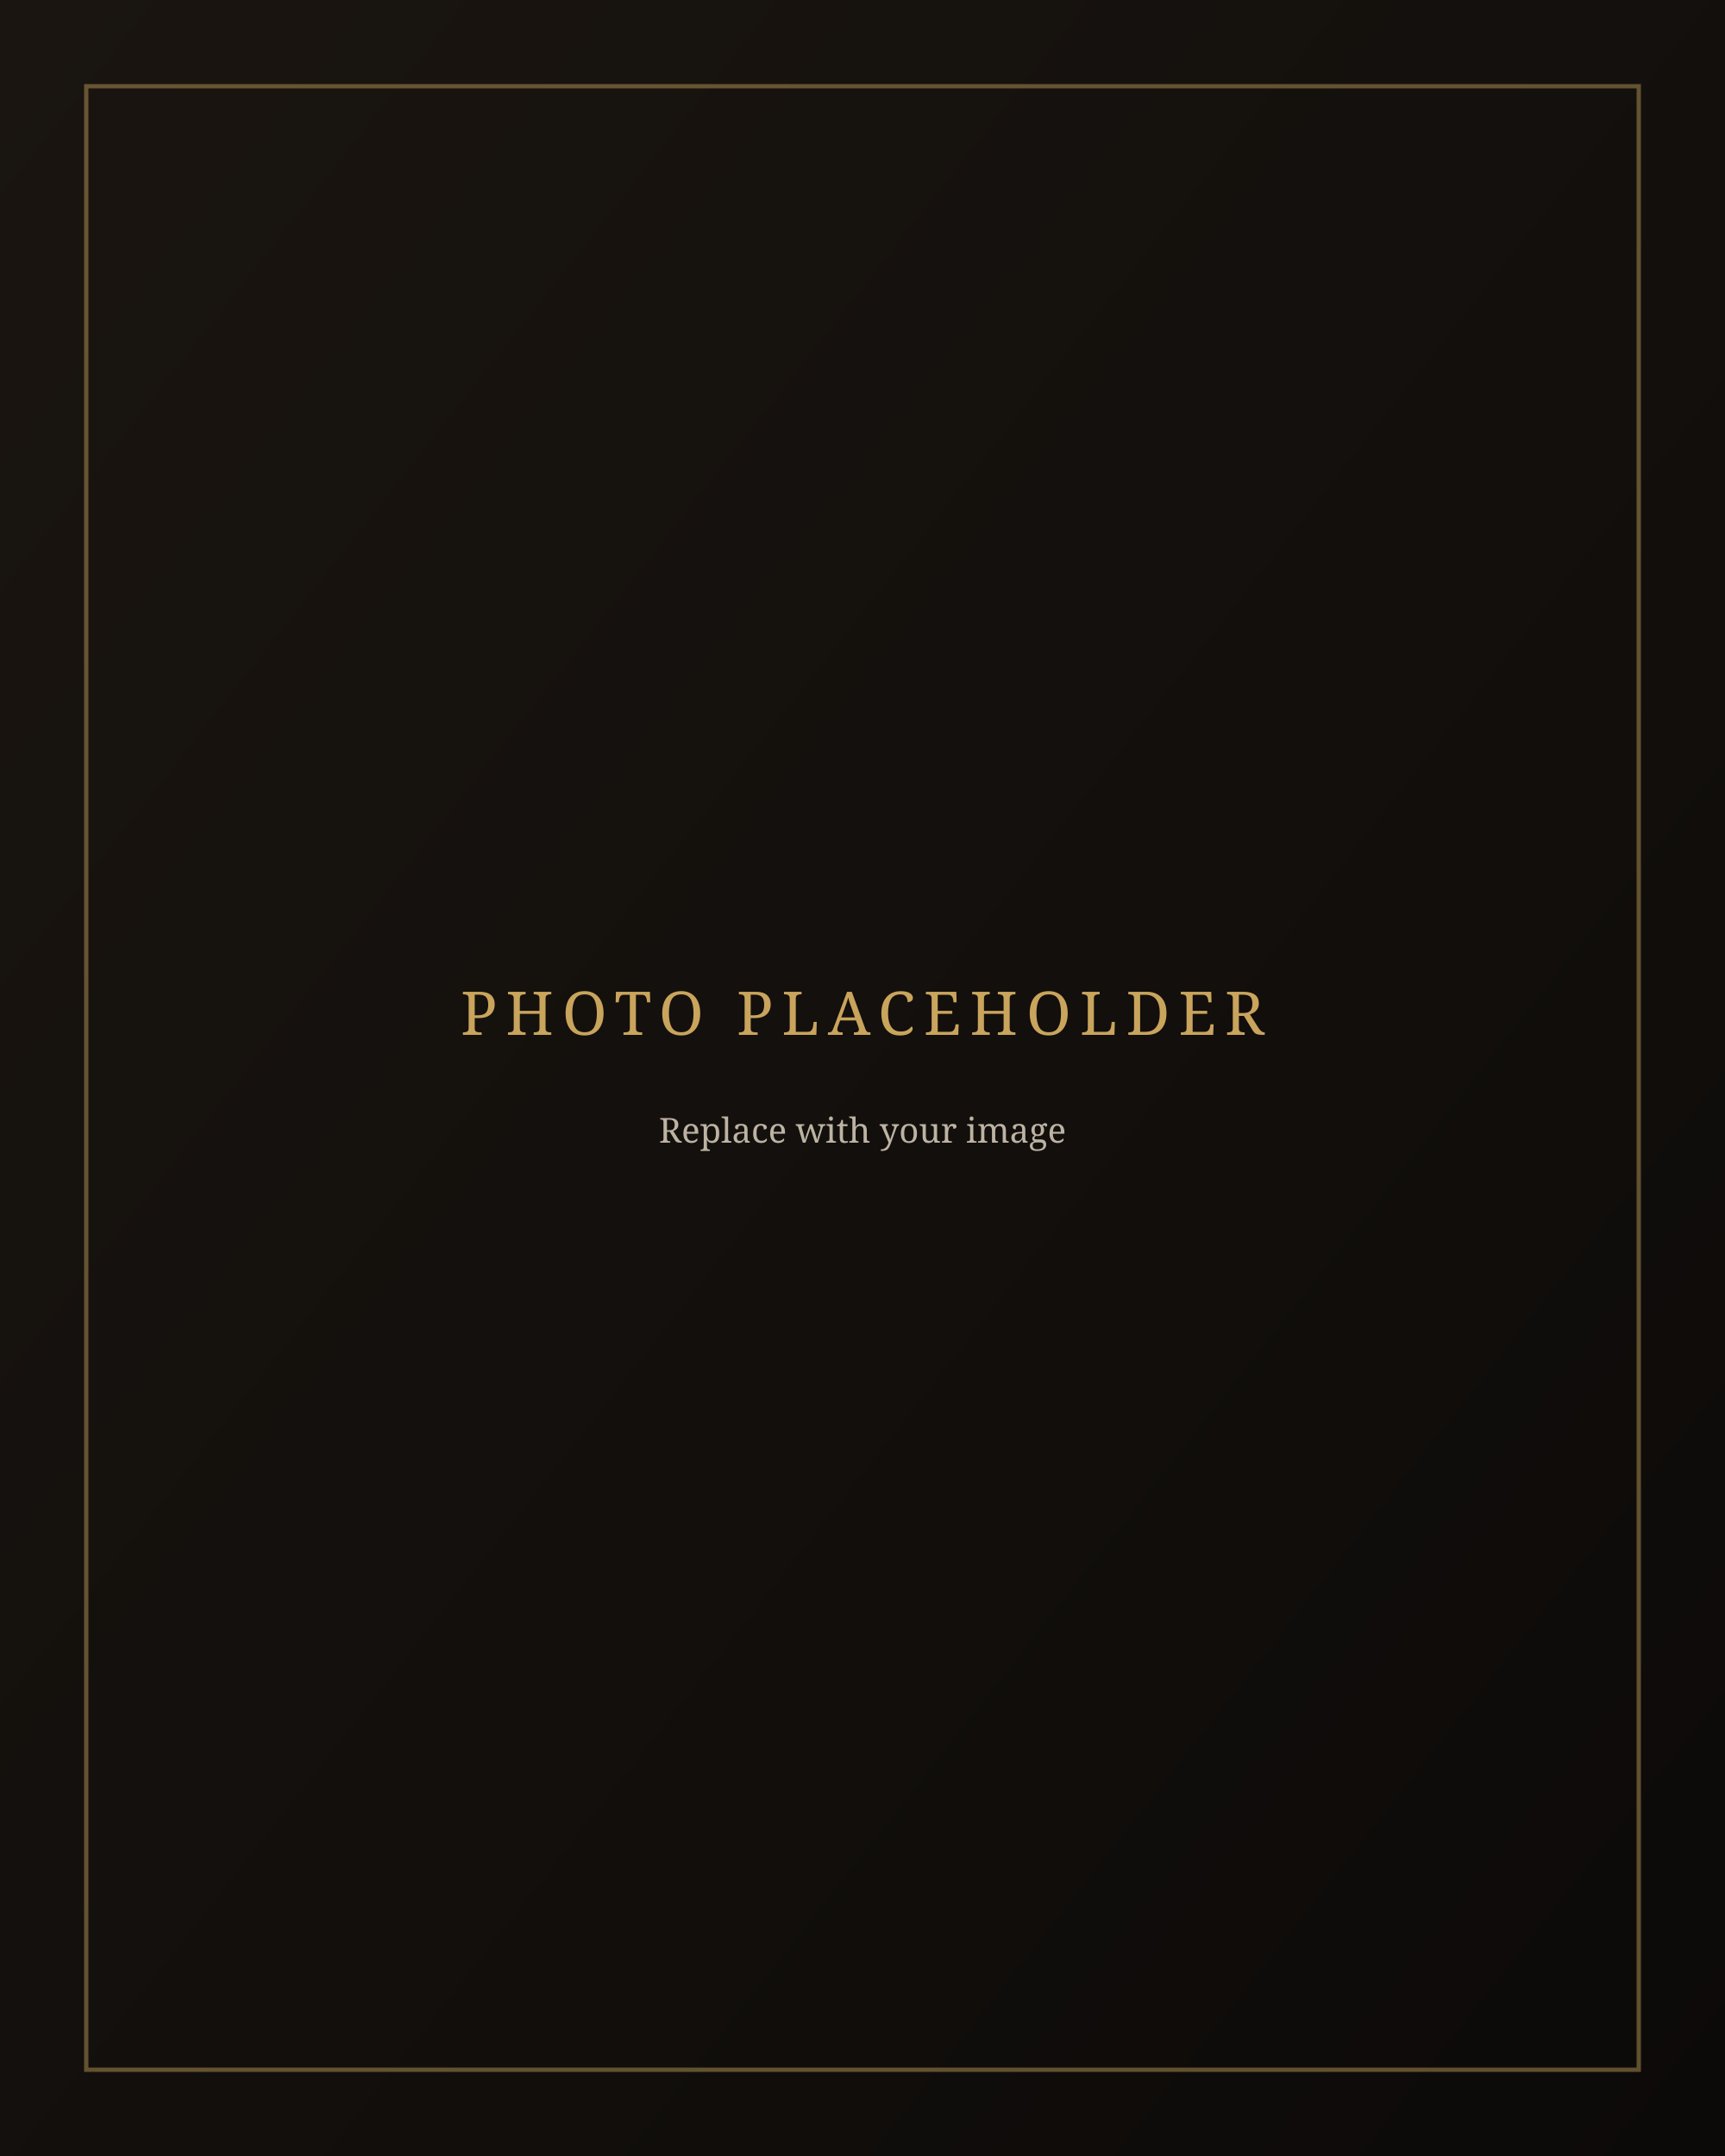
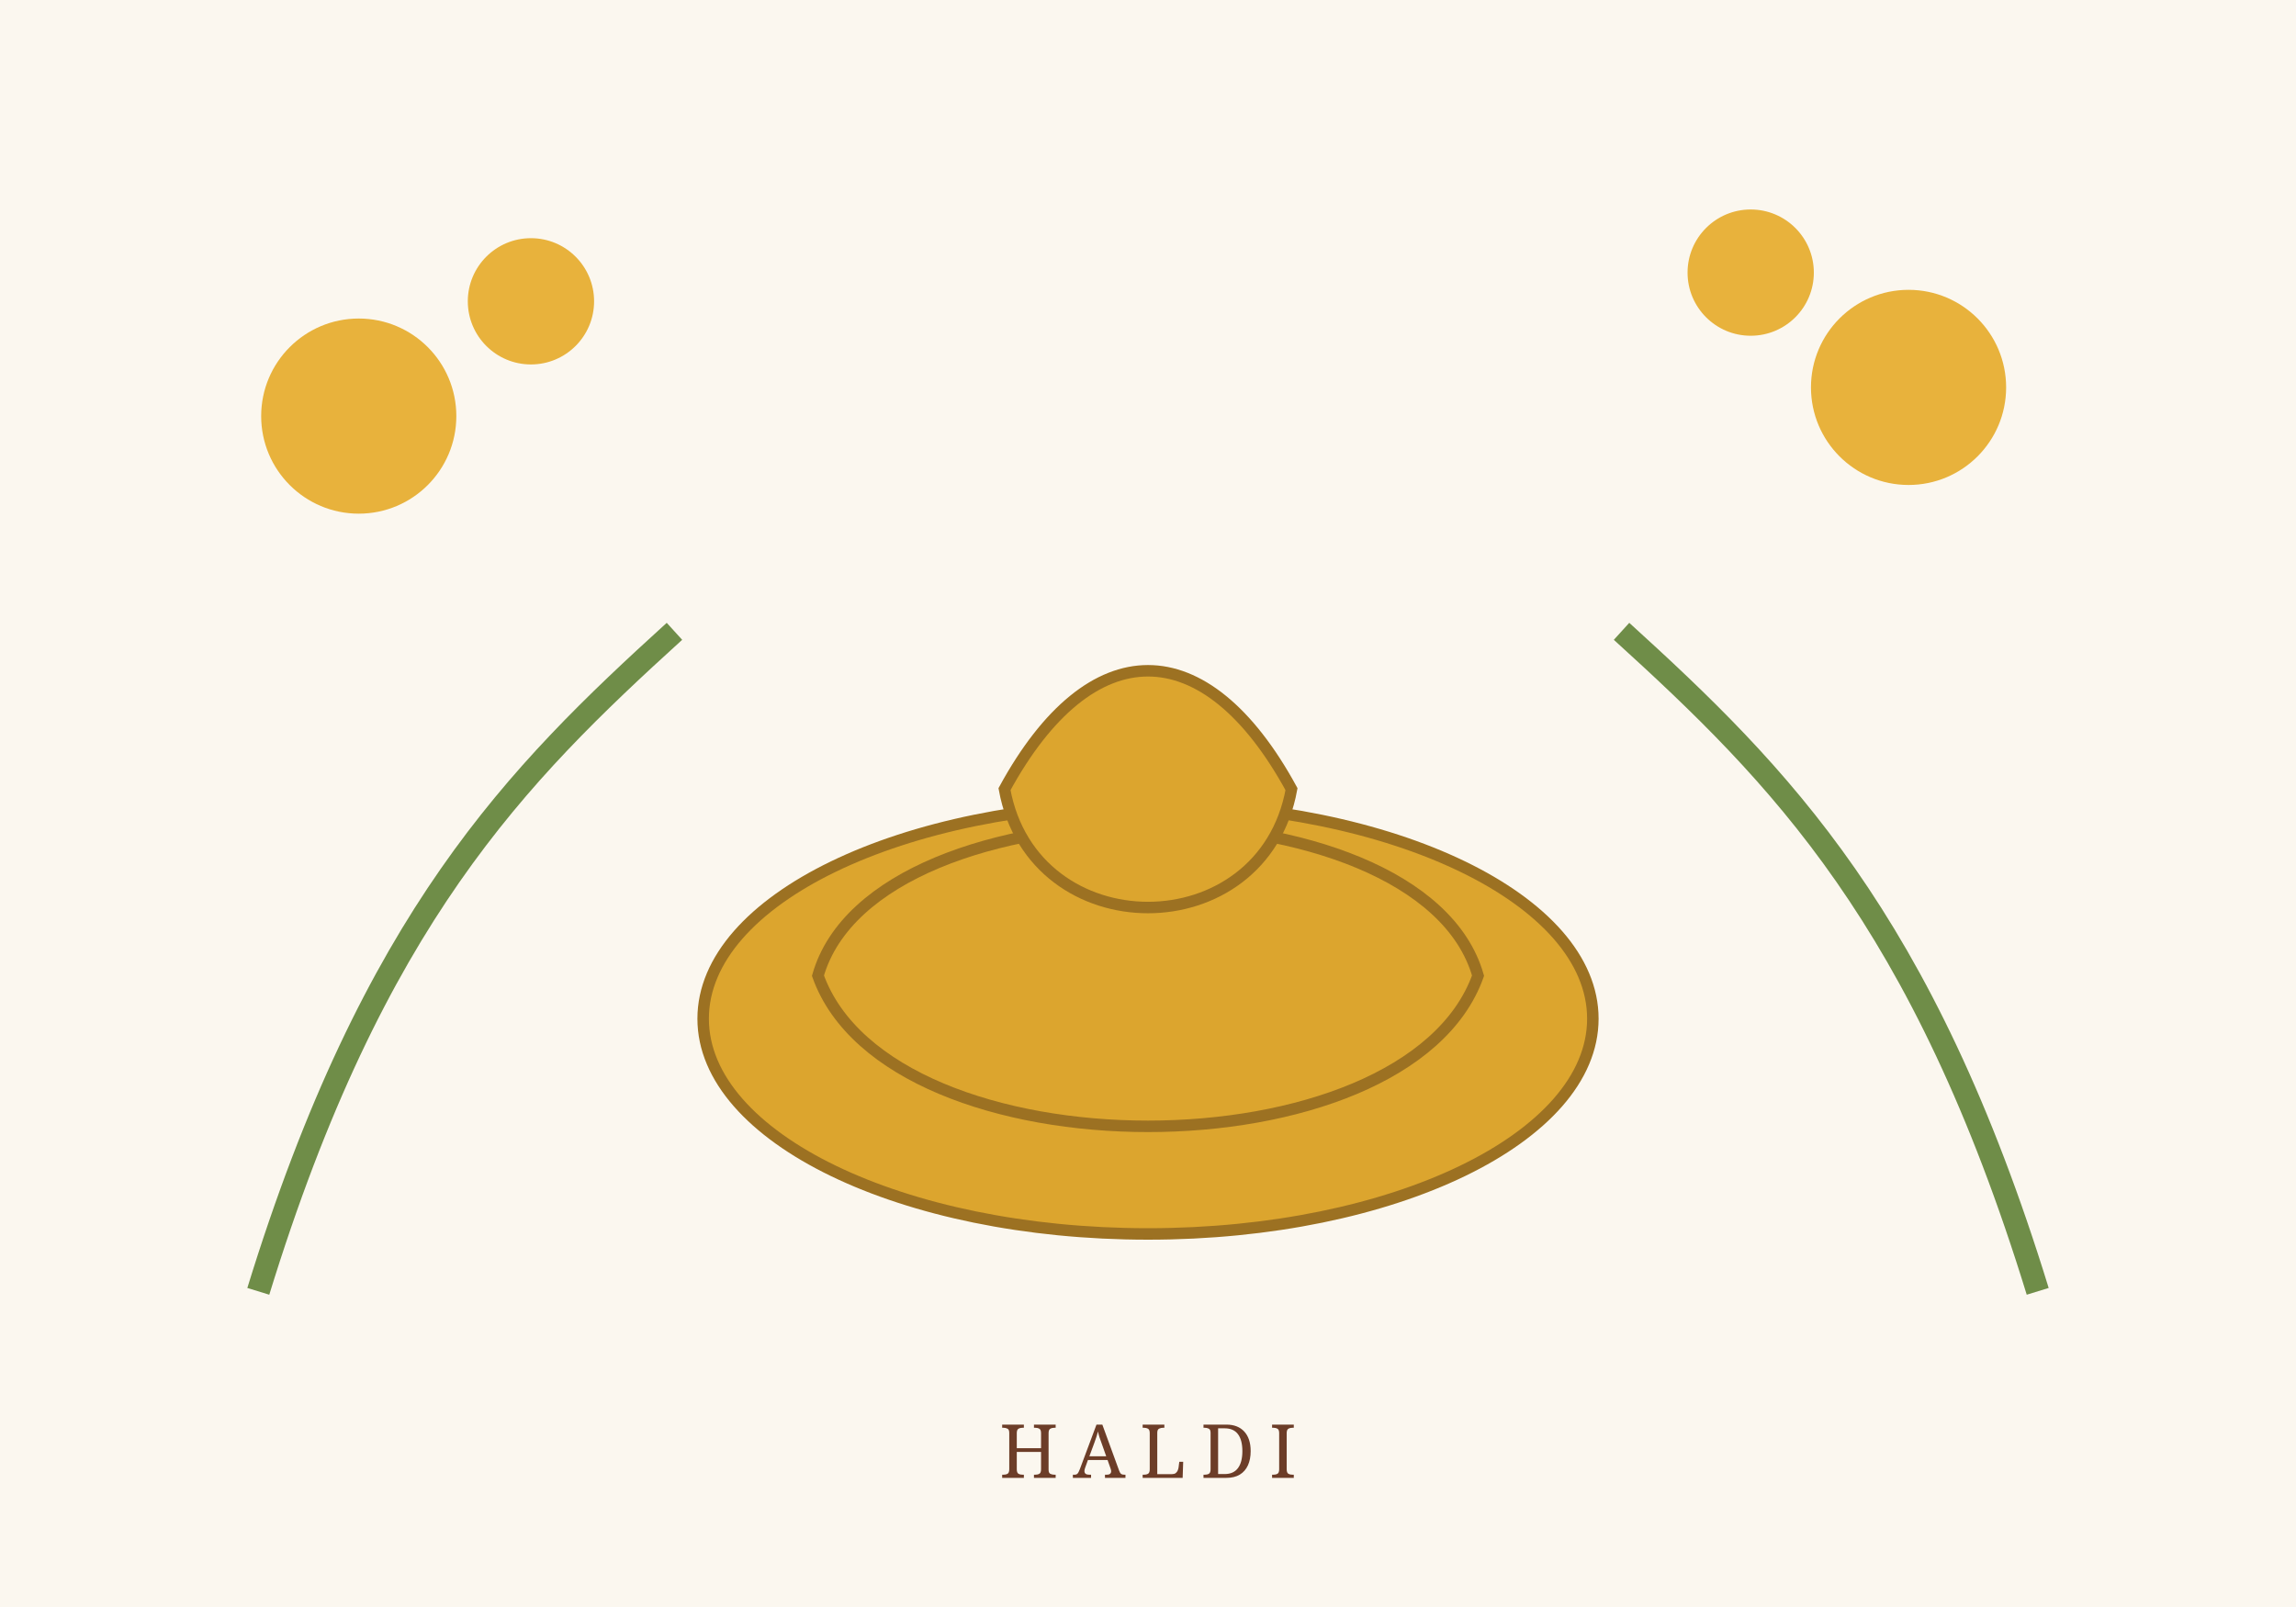
- <svg xmlns="http://www.w3.org/2000/svg" width="800" height="1000" viewBox="0 0 800 1000">
-   <defs>
-     <linearGradient id="g" x1="0" y1="0" x2="1" y2="1">
-       <stop offset="0%" stop-color="#1a1510" />
-       <stop offset="100%" stop-color="#0c0a09" />
-     </linearGradient>
-   </defs>
-   <rect width="800" height="1000" fill="url(#g)" />
-   <rect x="40" y="40" width="720" height="920" fill="none" stroke="#c9a45c" stroke-opacity="0.45" stroke-width="2" />
-   <text x="400" y="480" text-anchor="middle" fill="#c9a45c" font-family="Georgia,serif" font-size="28" letter-spacing="4">PHOTO PLACEHOLDER</text>
-   <text x="400" y="530" text-anchor="middle" fill="#bdb3a3" font-family="Georgia,serif" font-size="16">Replace with your image</text>
+ <svg xmlns="http://www.w3.org/2000/svg" viewBox="0 0 800 560">
+   <rect width="800" height="560" fill="#fbf7ef" />
+   <g fill="#dca52e" stroke="#9c7122" stroke-width="4">
+     <ellipse cx="400" cy="355" rx="155" ry="75" />
+     <path d="M285 340c20-70 210-70 230 0-25 70-205 70-230 0Z" />
+     <path d="M350 275c30-55 70-55 100 0-10 55-90 55-100 0Z" />
+   </g>
+   <g fill="#e8b23c">
+     <circle cx="125" cy="145" r="34" />
+     <circle cx="185" cy="105" r="22" />
+     <circle cx="665" cy="135" r="34" />
+     <circle cx="610" cy="95" r="22" />
+   </g>
+   <g fill="none" stroke="#6f8d48" stroke-width="8">
+     <path d="M90 450c40-130 90-180 145-230" />
+     <path d="M710 450c-40-130-90-180-145-230" />
+   </g>
+   <text x="400" y="515" text-anchor="middle" font-family="Georgia,serif" font-size="26" fill="#6c3d28" letter-spacing="5">HALDI</text>
</svg>
